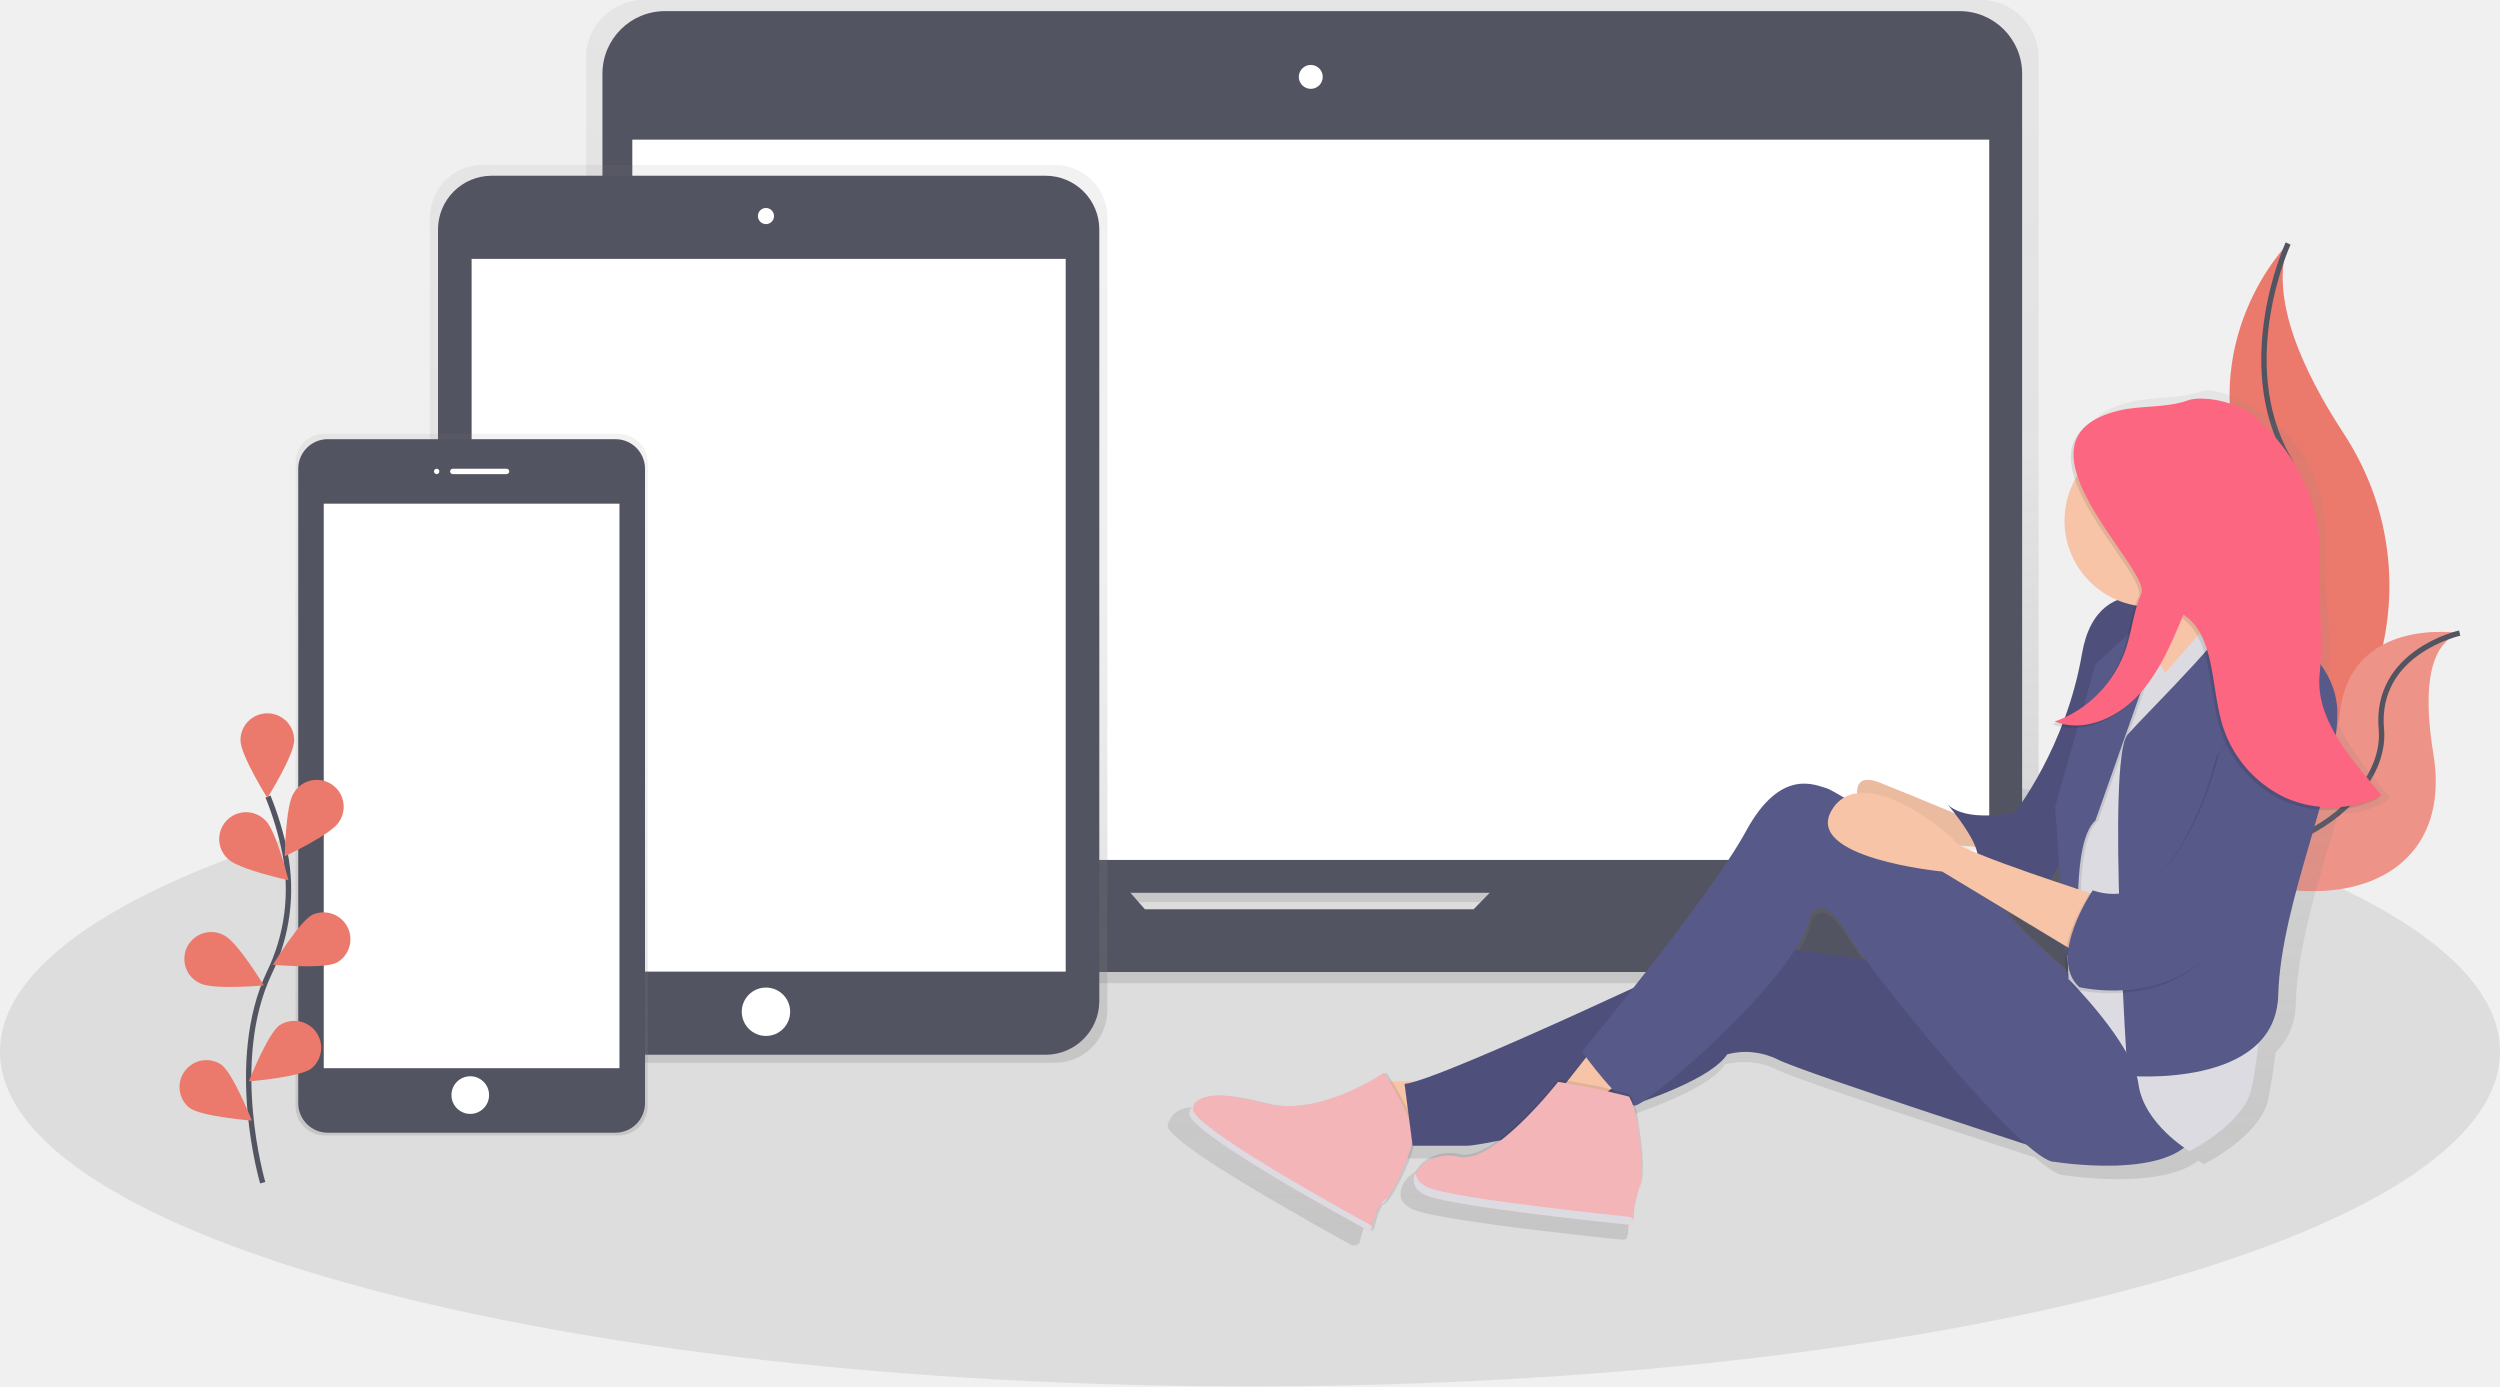
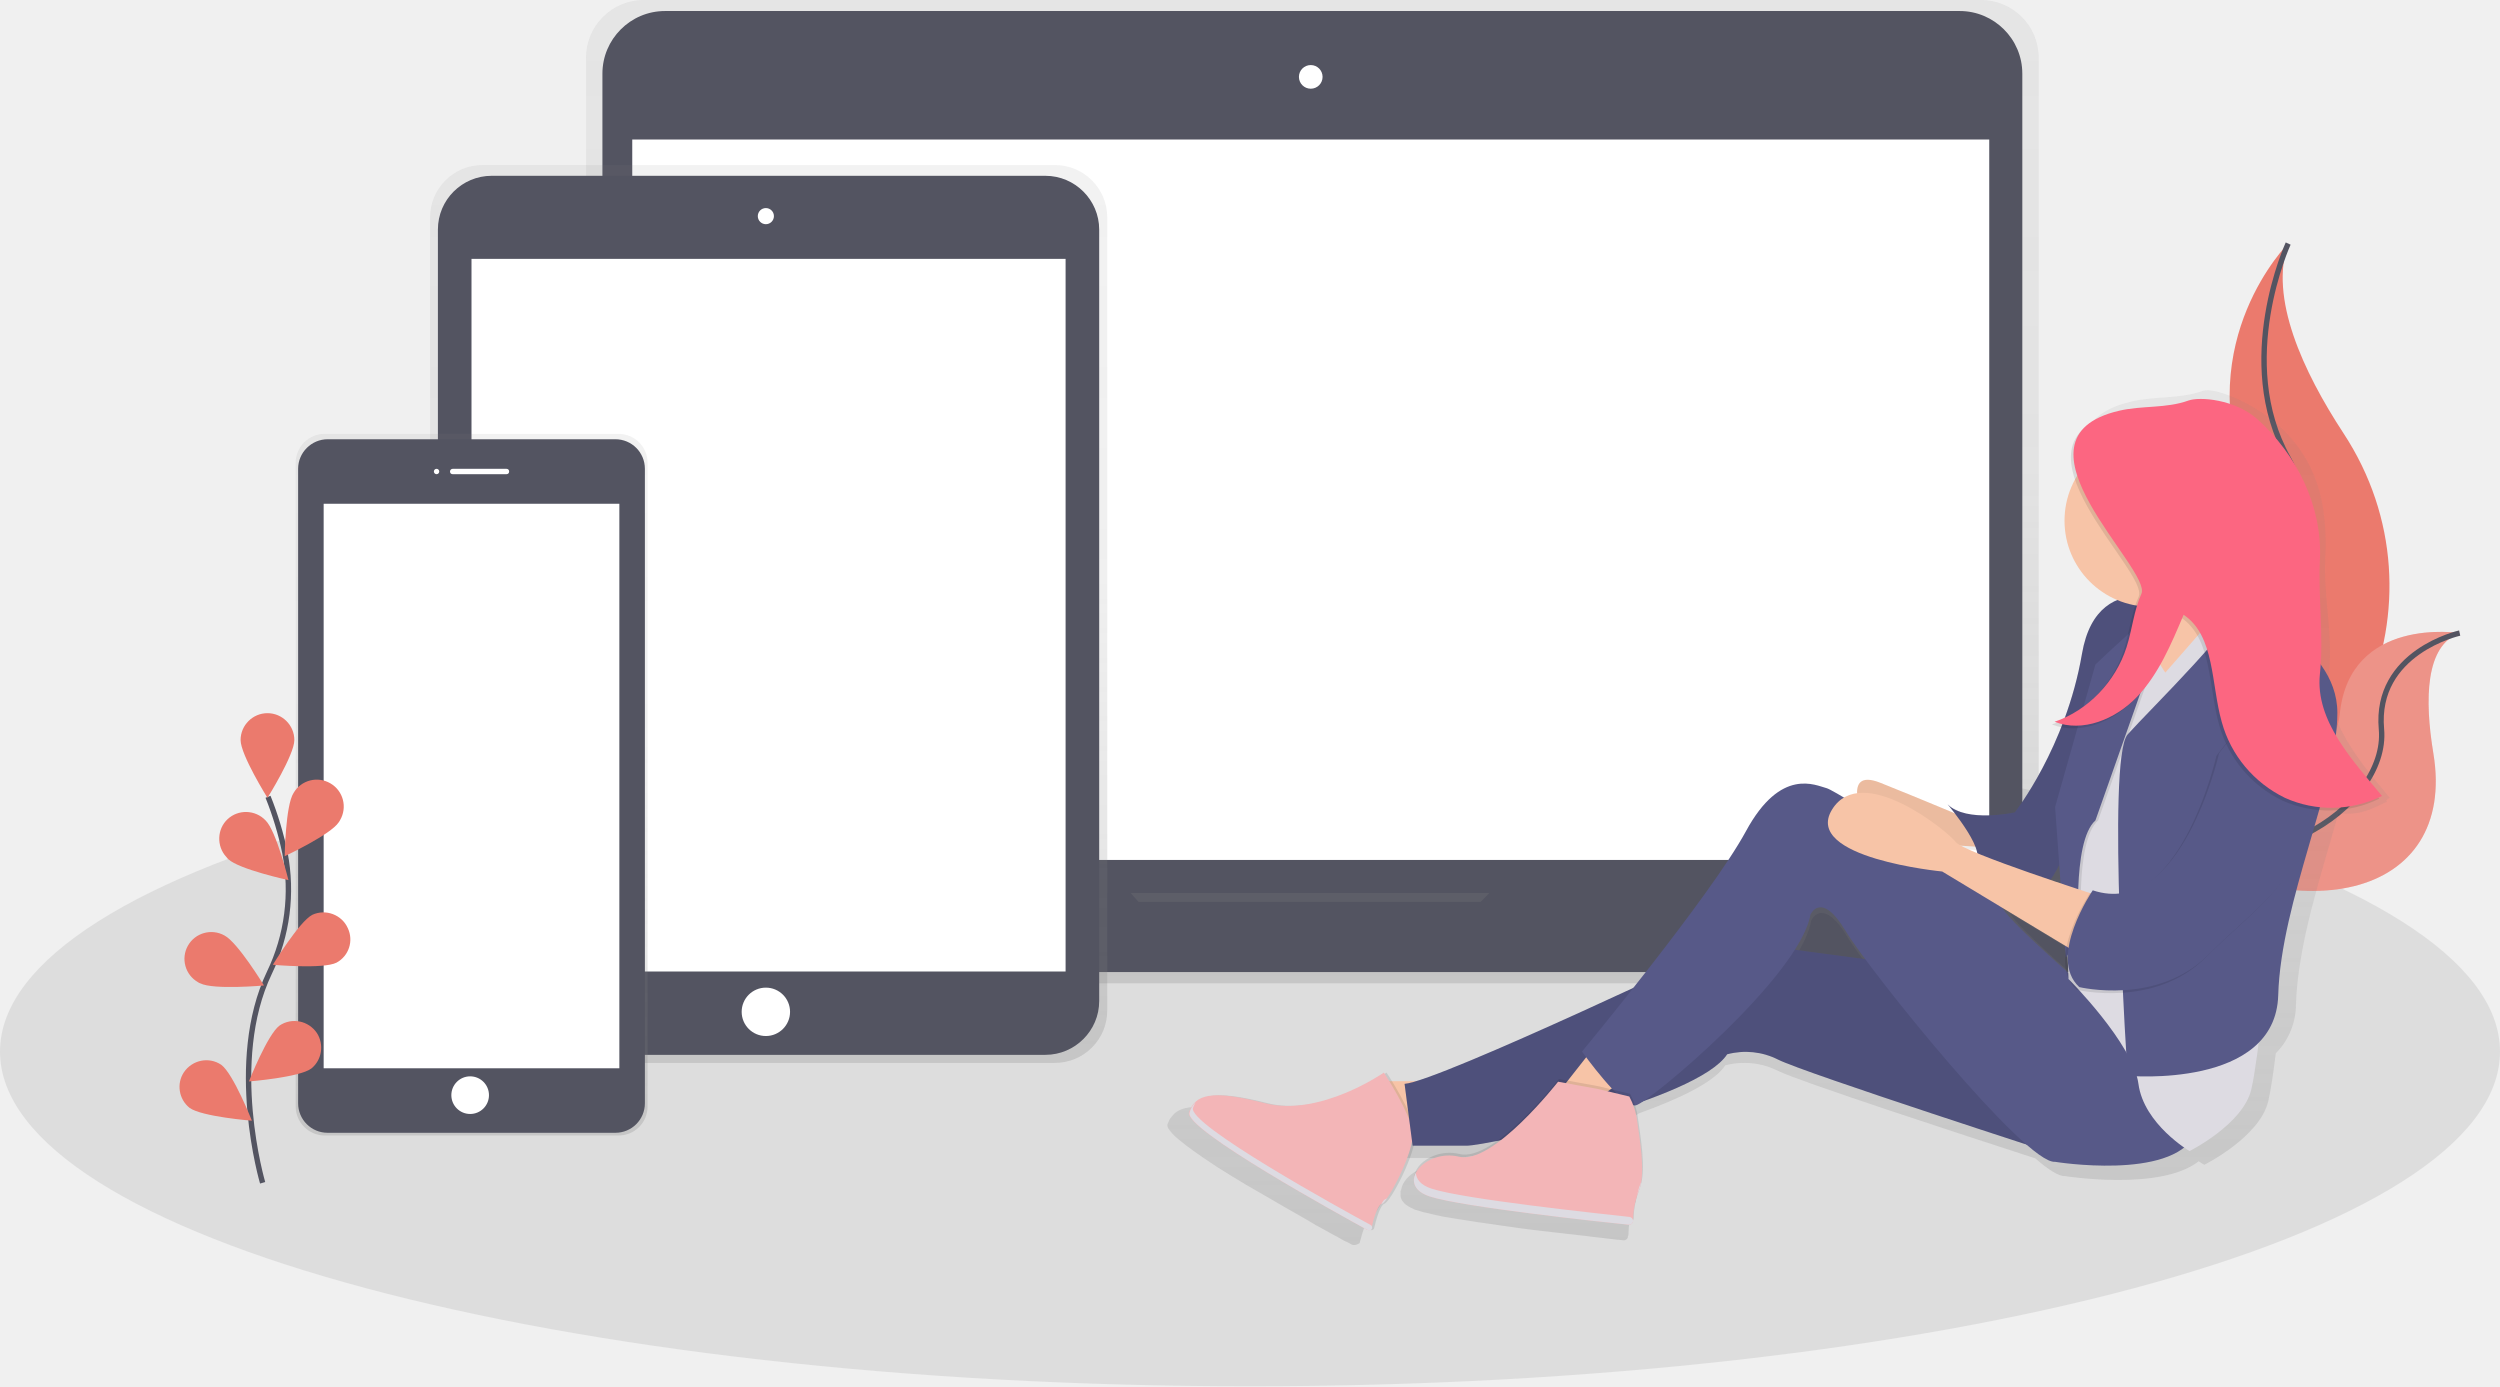
- <svg xmlns="http://www.w3.org/2000/svg" xmlns:xlink="http://www.w3.org/1999/xlink" width="930" height="515.72" viewBox="0 0 930 515.72">
-   <defs>
-     <linearGradient id="linear-gradient" x1="0.5" y1="1" x2="0.5" gradientUnits="objectBoundingBox">
-       <stop offset="0" stop-color="gray" stop-opacity="0.251" />
-       <stop offset="0.54" stop-color="gray" stop-opacity="0.122" />
-       <stop offset="1" stop-color="gray" stop-opacity="0.102" />
+ <svg xmlns="http://www.w3.org/2000/svg" version="1.1" id="svg--internet" x="0px" y="0px" viewBox="0 0 930 515.7" style="enable-background:new 0 0 930 515.7;" xml:space="preserve">
+   <style type="text/css">
+ 	.st0{opacity:8.800000e-02;fill:#191919;enable-background:new    ;}
+ 	.st1{fill:#EB7A6D;}
+ 	.st2{fill:none;stroke:#535461;stroke-width:2;stroke-miterlimit:10;}
+ 	.st3{opacity:0.2;fill:#F5F5F5;enable-background:new    ;}
+ 	.st4{fill:#535461;}
+ 	.st5{fill:url(#Path_510_1_);}
+ 	.st6{fill:#FFFFFF;}
+ 	.st7{fill:url(#Path_512_1_);}
+ 	.st8{fill:url(#Path_513_1_);}
+ 	.st9{fill:url(#Path_522_1_);}
+ 	.st10{fill:#F7C4A7;}
+ 	.st11{opacity:5.000000e-02;enable-background:new    ;}
+ 	.st12{fill:#575988;}
+ 	.st13{opacity:0.1;enable-background:new    ;}
+ 	.st14{fill:#F3B5B7;}
+ 	.st15{fill:#DDDBE2;}
+ 	.st16{fill:#FC6681;}
+ </style>
+   <ellipse id="svg--internet_x5F__x5F_floor" class="st0" cx="465" cy="391.2" rx="465" ry="124.5" />
+   <g id="svg--internet_x5F__x5F_leafs">
+     <g id="svg--internet_x5F__x5F_leafs-one">
+       <path id="Path_505" class="st1" d="M851.2,90.6c0,0-35.8,35.8-15.6,89c20.2,53.2-34.7,141.6-34.7,141.6s0.6-0.1,1.7-0.3    c73.6-13,110.2-97.2,69.2-159.7C856.6,138,844.1,110.7,851.2,90.6z" />
+       <path id="Path_506" class="st2" d="M851.2,90.6c0,0-20.2,43.9,0,79.8s3.5,136.4-50.3,150.8" />
+     </g>
+     <g id="svg--internet_x5F__x5F_leafs--two">
+       <path id="Path_507" class="st1" d="M915,235.5c0,0-40.9-6.5-44.6,30.1s-78.6,41.7-78.6,41.7l1.4,0.9c61.8,40.6,121,25.9,112-28    C901.9,260.2,902.2,240.1,915,235.5z" />
+       <path id="Path_508" class="st3" d="M915,235.5c0,0-40.9-6.5-44.6,30.1s-78.6,41.7-78.6,41.7l1.4,0.9c61.8,40.6,121,25.9,112-28    C901.9,260.2,902.2,240.1,915,235.5z" />
+       <path id="Path_509" class="st2" d="M915,235.5c0,0-31.7,7-29.1,35.8s-47.1,63.4-94.1,36" />
+     </g>
+   </g>
+   <g id="svg--internet_x5F__x5F_device--one">
+     <rect id="zaslepka" x="419" y="327.2" class="st4" width="139.9" height="14.6" />
+     <linearGradient id="Path_510_1_" gradientUnits="userSpaceOnUse" x1="-950.096" y1="3085.248" x2="-950.096" y2="3086.248" gradientTransform="matrix(678.02 0 0 -365.72 644671.125 1128702.5)">
+       <stop offset="0" style="stop-color:#808080;stop-opacity:0.251" />
+       <stop offset="0.54" style="stop-color:#808080;stop-opacity:0.122" />
+       <stop offset="1" style="stop-color:#808080;stop-opacity:0.102" />
    </linearGradient>
-     <linearGradient id="linear-gradient-3" x1="0.5" y1="1" x2="0.5" y2="0" xlink:href="#linear-gradient" />
-     <linearGradient id="linear-gradient-4" x1="0.5" y1="1" x2="0.5" y2="0" xlink:href="#linear-gradient" />
-   </defs>
-   <g id="Group_31" data-name="Group 31" transform="translate(-106 -96.28)">
-     <ellipse id="Ellipse_138" data-name="Ellipse 138" cx="465" cy="124.52" rx="465" ry="124.52" transform="translate(106 362.96)" fill="#191919" opacity="0.088" />
-     <path id="Path_505" data-name="Path 505" d="M1039.18,330.86s-35.83,35.83-15.6,89S988.9,561.45,988.9,561.45s.59-.09,1.68-.28c73.59-13,110.16-97.16,69.24-159.69C1044.61,378.24,1032.12,351,1039.18,330.86Z" transform="translate(-82 -144)" fill="#eb7a6d" />
-     <path id="Path_506" data-name="Path 506" d="M1039.18,330.86s-20.23,43.92,0,79.75S1042.65,547,988.9,561.45" transform="translate(-82 -144)" fill="none" stroke="#535461" stroke-miterlimit="10" stroke-width="2" />
-     <path id="Path_507" data-name="Path 507" d="M1103,475.79s-40.89-6.51-44.61,30.13-78.62,41.72-78.62,41.72l1.4.93c61.84,40.59,121,25.86,112-28C1089.9,500.49,1090.17,480.36,1103,475.79Z" transform="translate(-82 -144)" fill="#eb7a6d" />
-     <path id="Path_508" data-name="Path 508" d="M1103,475.79s-40.89-6.51-44.61,30.13-78.62,41.72-78.62,41.72l1.4.93c61.84,40.59,121,25.86,112-28C1089.9,500.49,1090.17,480.36,1103,475.79Z" transform="translate(-82 -144)" fill="#f5f5f5" opacity="0.2" />
-     <path id="Path_509" data-name="Path 509" d="M1103,475.79s-31.74,7-29.13,35.82-47.13,63.45-94.1,36" transform="translate(-82 -144)" fill="none" stroke="#535461" stroke-miterlimit="10" stroke-width="2" />
-     <path id="Path_510" data-name="Path 510" d="M1008.37,563.92H944.13a21.42,21.42,0,0,0,2.24-9.57V261.79a21.51,21.51,0,0,0-21.51-21.51H427.52A21.51,21.51,0,0,0,406,261.79V554.36a21.42,21.42,0,0,0,2.24,9.57H341.73a5.69,5.69,0,0,0-5.69,5.69v4.59A31.82,31.82,0,0,0,367.86,606H982.24a31.82,31.82,0,0,0,31.82-31.82v-4.59a5.69,5.69,0,0,0-5.69-5.67Zm-395.89,18.2L607,575.87H743.72l-6.1,6.26Z" transform="translate(-82 -144)" fill="url(#linear-gradient)" />
-     <rect id="Rectangle_465" data-name="Rectangle 465" width="528.12" height="327.99" rx="23.26" transform="translate(330.11 100.42)" fill="#535461" />
-     <rect id="Rectangle_466" data-name="Rectangle 466" width="504.77" height="267.95" transform="translate(341.22 148.23)" fill="#fff" />
-     <circle id="Ellipse_139" data-name="Ellipse 139" cx="4.45" cy="4.45" r="4.45" transform="translate(589.16 120.43)" fill="#fff" />
-     <path id="Path_511" data-name="Path 511" d="M753.55,560.73,736.2,578.52H613.9l-15.67-17.79H349.29a5.56,5.56,0,0,0-5.56,5.56v4.48a31.1,31.1,0,0,0,31.1,31.1H975.28a31.1,31.1,0,0,0,31.1-31.1v-4.48a5.56,5.56,0,0,0-5.56-5.56Z" transform="translate(-82 -144)" fill="#535461" />
-     <path id="Path_512" data-name="Path 512" d="M580.41,301.65H367.48a19.51,19.51,0,0,0-19.53,19.48v295a19.51,19.51,0,0,0,19.53,19.48H580.41a19.51,19.51,0,0,0,19.53-19.48v-295a19.51,19.51,0,0,0-19.53-19.48Z" transform="translate(-82 -144)" fill="url(#linear-gradient)" />
-     <rect id="Rectangle_467" data-name="Rectangle 467" width="246" height="327" rx="20" transform="translate(268.94 161.65)" fill="#535461" />
-     <rect id="Rectangle_468" data-name="Rectangle 468" width="221" height="265.14" transform="translate(281.44 192.58)" fill="#fff" />
-     <circle id="Ellipse_140" data-name="Ellipse 140" cx="3" cy="3" r="3" transform="translate(387.94 173.65)" fill="#fff" />
-     <circle id="Ellipse_141" data-name="Ellipse 141" cx="9" cy="9" r="9" transform="translate(381.94 463.65)" fill="#fff" />
-     <path id="Path_513" data-name="Path 513" d="M418.11,401.65H308.78a10.81,10.81,0,0,0-10.83,10.79V651.86a10.81,10.81,0,0,0,10.83,10.79H418.11a10.81,10.81,0,0,0,10.83-10.79V412.44a10.81,10.81,0,0,0-10.83-10.79Z" transform="translate(-82 -144)" fill="url(#linear-gradient-3)" />
-     <rect id="Rectangle_469" data-name="Rectangle 469" width="129" height="258" rx="11" transform="translate(216.94 259.65)" fill="#535461" />
-     <rect id="Rectangle_470" data-name="Rectangle 470" width="110" height="210" transform="translate(226.44 283.65)" fill="#fff" />
-     <circle id="Ellipse_142" data-name="Ellipse 142" cx="1" cy="1" r="1" transform="translate(267.44 270.65)" fill="#fff" />
-     <rect id="Rectangle_471" data-name="Rectangle 471" width="22" height="2" rx="1" transform="translate(273.44 270.65)" fill="#fff" />
-     <circle id="Ellipse_143" data-name="Ellipse 143" cx="7" cy="7" r="7" transform="translate(273.94 496.65)" fill="#fff" />
-     <path id="Path_514" data-name="Path 514" d="M285.73,680.25s-13.26-45,2.49-78.14A71.09,71.09,0,0,0,294,557.5a119.571,119.571,0,0,0-6.31-20.93" transform="translate(-82 -144)" fill="none" stroke="#535461" stroke-miterlimit="10" stroke-width="2" />
-     <path id="Path_515" data-name="Path 515" d="M297.45,515.63c0,5.52-10,21.51-10,21.51s-10-16-10-21.51a10,10,0,0,1,20,0Z" transform="translate(-82 -144)" fill="#eb7a6d" />
-     <path id="Path_516" data-name="Path 516" d="M314,546.19c-3,4.63-20.08,12.63-20.08,12.63s.31-18.86,3.31-23.49A10,10,0,1,1,314,546.19Z" transform="translate(-82 -144)" fill="#eb7a6d" />
-     <path id="Path_517" data-name="Path 517" d="M313.24,598.4c-4.93,2.48-23.71.77-23.71.77s9.79-16.12,14.71-18.6a10,10,0,0,1,9,17.84Z" transform="translate(-82 -144)" fill="#eb7a6d" />
-     <path id="Path_518" data-name="Path 518" d="M303.8,637.79c-4.44,3.28-23.24,4.76-23.24,4.76s6.92-17.54,11.36-20.82a10,10,0,0,1,11.88,16.06Z" transform="translate(-82 -144)" fill="#eb7a6d" />
-     <path id="Path_519" data-name="Path 519" d="M272.91,559.89c4,3.84,22.39,7.83,22.39,7.83s-4.51-18.31-8.47-22.15a10,10,0,1,0-13.92,14.33Z" transform="translate(-82 -144)" fill="#eb7a6d" />
-     <path id="Path_520" data-name="Path 520" d="M262.45,606.09c4.93,2.48,23.71.77,23.71.77s-9.79-16.12-14.71-18.6a10,10,0,1,0-9,17.84Z" transform="translate(-82 -144)" fill="#eb7a6d" />
-     <path id="Path_521" data-name="Path 521" d="M258.45,652.39c4.44,3.28,23.24,4.76,23.24,4.76s-6.92-17.54-11.36-20.82a10,10,0,0,0-11.88,16.06Z" transform="translate(-82 -144)" fill="#eb7a6d" />
-     <path id="Path_522" data-name="Path 522" d="M1077,537.1c-11.07-13.43-24.48-28.86-22.6-46.73,1.52-14.47-2.12-27.85-1.4-42.37,1-20.63-3.14-36.78-18-50-8.68-7.73-23.19-13.8-27.51-12.25-8.56,3.06-17.9,1.89-26.71,4-6.69,1.56-11.14,4-13.9,7-5.55,5-5.64,12-3.11,19.45A32.85,32.85,0,0,0,980,462.28c-6.17,2.58-11.5,8.52-13.58,20.58a140.693,140.693,0,0,1-6.53,24.31,39.51,39.51,0,0,1-4,1.61c.3.12.61.2.91.31-.65.25-1.29.5-2,.72a21.209,21.209,0,0,0,3.65,1.06c-8,20.21-18,32.73-18,32.73s-18.65,4.12-25.9-3.09c0,0,1.18,1.38,2.78,3.45-7.09-2.94-18.73-7.74-28.68-11.69-7.22-2.87-9.07,0-9,4a13.32,13.32,0,0,0-5,1.68,48.671,48.671,0,0,0-6.69-3.6c-4.14-1-17.61-8.24-31.08,16.47-7.84,14.37-27.94,40.6-43.39,60-30.05,13.82-69.17,31.32-83.71,35.72h-9.32c-1.22-2-2.07-3.26-2.07-3.26l-.72.48-.31-.48s-18.3,12.67-36.88,12.77a35,35,0,0,1-7.84-1c-8.54-2.15-14.56-3.11-18.86-3-5.09-.09-8,1.12-9.76,3.4h0a8.926,8.926,0,0,0-.65.94h0a11.056,11.056,0,0,0-.54,1h0c-.16.36-.32.74-.46,1.13a2.32,2.32,0,0,0,.58,1.95,10.413,10.413,0,0,0,.81,1l.52.56c2.34,2.42,6.6,5.63,11.9,9.21,1.53,1,3.15,2.1,4.84,3.19l3.21,2,2.87,1.79,1.15.71,1.28.78,2.29,1.39,1.36.82,2.57,1.53,2.08,1.23c5.44,3.21,10.86,6.32,15.75,9.08L677,695.8l.33.18,2.2,1.23,3.8,2.11,2.61,1.44,1.22.67,1.31.72.26.14,2.28,1.24a3.3,3.3,0,0,0,2.66-.72c.66-2.8,2.27-8.8,4-9.26S706.89,680,709,671.24h20.22a89.113,89.113,0,0,0,11.84-1.82c-5.22,3.72-10.39,6.06-14.41,5.06-8.5-2.11-16.55,3.07-17.36,8.18a1.315,1.315,0,0,1-.1.32c-.03.11-.05.21-.07.31s-.06.25-.08.38a1.705,1.705,0,0,0,0,.32v1.38a2.012,2.012,0,0,0,.1.41c.04.14,0,.18.07.26a5.007,5.007,0,0,0,.22.53l.05.13a5.376,5.376,0,0,0,.38.63l.16.21a4.218,4.218,0,0,0,.33.41l.23.23c.12.12.25.24.38.36l.28.23.45.33.33.22.54.32.36.19.68.32.34.15c.36.15.74.29,1.15.42.65.21,1.42.43,2.29.65l.87.21,1.27.29.67.15q1.3.28,2.76.56l1.35.25,1.1.2,2.53.44c1.58.27,3.23.54,5,.8l4.36.66,5.68.81,1.26.17,2,.28,2.93.39,2,.26h0l5.19.66,1.62.2,3.27.4c4.3.52,8.46,1,12.29,1.43l4.43.5,2.24.25,1,.1,2.68.29,1.49.16,1.84.19,2.59.27h.28l1.66.17h0a1.51,1.51,0,0,0,1.67-1.47h0v-.17a1.46,1.46,0,0,0,.24-.78,34,34,0,0,1,.93-7.32c.11-.41.24-.83.38-1.25l.16-.48c.18-.51.36-1,.57-1.55a11.121,11.121,0,0,0,.39-1.14,1.4,1.4,0,0,1,.11-.37c.04-.13.1-.41.14-.62,2.08-7.11-.43-20.37-1.15-25.58a27.772,27.772,0,0,0-1.14-4.9,2,2,0,0,0,.39,0,11.791,11.791,0,0,0,3-1.63c15.28-5.45,28.16-11.68,32.23-17.92a27.909,27.909,0,0,1,19.68,2.06c7.91,3.93,67.75,23.46,95.61,32.48,5,4.31,8.92,6.83,11.09,6.64,0,0,35.47,5.74,49.73-5.46,1.27.88,2.07,1.35,2.07,1.35s20.72-10.29,23.83-23.68c1-4.34,1.91-10.74,2.84-17.82a25.91,25.91,0,0,0,7.52-18.21c.65-22.48,9.36-48.16,15.82-71,7.84.62,10.87-.86,18.06-4.41l-.32-.41C1076.1,537.52,1076.55,537.32,1077,537.1ZM958.21,570.77l-4-1.33a32.994,32.994,0,0,0,3.45-5.74Zm-22.29,9.46,24,14.4.21,2.93a21,21,0,0,0,.2,6.7c-10.58-9.4-22.96-20.81-24.42-24.04Zm-9.8-21c-2.62-1.08-4.79-2.06-6.28-2.87,2,.14,3.9.26,5.56.35a12.439,12.439,0,0,1,.72,2.52ZM861.84,582.7s4.14-9.26,13.47,6.18c1.45,2.4,4.12,6.22,7.65,10.95L855.8,596.2c3.2-4.96,5.35-9.57,6.04-13.49Z" transform="translate(-82 -144)" fill="url(#linear-gradient-4)" />
-     <path id="Path_523" data-name="Path 523" d="M921.5,545.5s-19-8-34-14-6,14-6,14,25,7,25,8,21,2,21,2Z" transform="translate(-82 -144)" fill="#f7c4a7" />
-     <path id="Path_524" data-name="Path 524" d="M921.5,545.5s-19-8-34-14-6,14-6,14,25,7,25,8,21,2,21,2Z" transform="translate(-82 -144)" opacity="0.05" />
-     <path id="Path_525" data-name="Path 525" d="M1002.5,466.5s-34-18-40,17-25,59-25,59-18,4-25-3c0,0,17,20,9,22,0,0,18,13,26,9s14-31,17-38S978.5,464.5,1002.5,466.5Z" transform="translate(-82 -144)" fill="#575988" />
-     <path id="Path_526" data-name="Path 526" d="M1002.5,466.5s-34-18-40,17-25,59-25,59-18,4-25-3c0,0,17,20,9,22,0,0,18,13,26,9s14-31,17-38S978.5,464.5,1002.5,466.5Z" transform="translate(-82 -144)" opacity="0.1" />
-     <path id="Path_527" data-name="Path 527" d="M983.5,454.5s21,24,22,44,24-21,26-22-20-35-22-46S983.5,454.5,983.5,454.5Z" transform="translate(-82 -144)" fill="#f7c4a7" />
-     <path id="Path_528" data-name="Path 528" d="M916,320.75l-13.25,12L909,358l17-16-2-16Z" fill="#f7c4a7" />
-     <path id="Path_529" data-name="Path 529" d="M639.5,498.5h-23l9,22,22-6Z" fill="#f7c4a7" />
-     <path id="Path_530" data-name="Path 530" d="M703.82,639.33S680,655.92,659.65,650.76s-25.88-3.23-28.25,3.43c-2.19,6.13,56.84,38.55,66.25,43.67a1.08,1.08,0,0,0,1.57-.7c.64-2.72,2.19-8.55,3.85-9,2.16-.58,12-19,11.46-26.24S703.82,639.33,703.82,639.33Z" transform="translate(-82 -144)" opacity="0.1" />
-     <path id="Path_531" data-name="Path 531" d="M702.82,639.33S679,655.92,658.65,650.76s-25.88-3.23-28.25,3.43c-2.19,6.13,56.84,38.55,66.25,43.67a1.08,1.08,0,0,0,1.57-.7c.64-2.72,2.19-8.55,3.85-9,2.16-.58,12-19,11.46-26.24S702.82,639.33,702.82,639.33Z" transform="translate(-82 -144)" fill="#f3b5b7" />
-     <path id="Path_532" data-name="Path 532" d="M899.5,599.5l-67-9s-109,52-122,53l3,23h20c8,0,86-17,97-34a26.78,26.78,0,0,1,19,2c10,5,106,36,106,36Z" transform="translate(-82 -144)" fill="#575988" />
-     <path id="Path_533" data-name="Path 533" d="M899.5,599.5l-67-9s-109,52-122,53l3,23h20c8,0,86-17,97-34a26.78,26.78,0,0,1,19,2c10,5,106,36,106,36Z" transform="translate(-82 -144)" opacity="0.1" />
-     <path id="Path_534" data-name="Path 534" d="M698.5,486.5l-11,14,11,6,16-12Z" fill="#f7c4a7" />
-     <path id="Path_535" data-name="Path 535" d="M971.5,614.5s-36-30.82-38.49-36.41S871.5,534.5,867.5,533.5s-17-8-30,16-61,82-61,82,15,21,20,20,61-48,65-71c0,0,4-9,13,6s67,87,78,86c0,0,43,7,52-10S971.5,614.5,971.5,614.5Z" transform="translate(-82 -144)" fill="#575988" />
-     <path id="Path_536" data-name="Path 536" d="M992,468s-12.5,5.5-13.5,28.5-23,62-23,62l2,46s24,24,26,39,19,25,19,25,20-10,23-23,5-45,10-57,2-87,2-87l-15-26-8-9-21,24S982,475,992,468Z" transform="translate(-82 -144)" fill="#dddbe2" />
-     <path id="Path_537" data-name="Path 537" d="M962.5,589.5s-3-36,6-44l18-51S993,470,992,468s-23.5,19.5-23.5,19.5l-15,53,4,56Z" transform="translate(-82 -144)" opacity="0.1" />
-     <path id="Path_538" data-name="Path 538" d="M961.5,589.5s-3-36,6-44l18-51s7-25,6-27-24,20-24,20l-15,53,4,56Z" transform="translate(-82 -144)" fill="#575988" />
-     <path id="Path_539" data-name="Path 539" d="M968.5,573.5s-50-16-53-20-35-30-46-12,41,23,41,23l53,32Z" transform="translate(-82 -144)" fill="#f7c4a7" />
-     <path id="Path_540" data-name="Path 540" d="M782.67,644.41l-14.8-2.66S743.63,672.8,731,669.65s-24.25,10.44-10.91,14.8c12.05,3.94,64.09,9.45,74,10.47a1.46,1.46,0,0,0,1.61-1.42,31.842,31.842,0,0,1,2.3-11.27c2.67-6.55,0-20.62-.74-26a25.83,25.83,0,0,0-2.91-9Z" transform="translate(-82 -144)" opacity="0.1" />
-     <path id="Path_541" data-name="Path 541" d="M782.42,645.38l-14.8-2.66s-24.24,31.05-36.85,27.91-24.25,10.44-10.91,14.8c12.05,3.94,64.09,9.45,74,10.47a1.46,1.46,0,0,0,1.61-1.42,31.841,31.841,0,0,1,2.21-11.26c2.67-6.55,0-20.62-.74-26a25.832,25.832,0,0,0-2.91-9Z" transform="translate(-82 -144)" fill="#f3b5b7" />
-     <circle id="Ellipse_144" data-name="Ellipse 144" cx="32" cy="32" r="32" transform="translate(877 258)" opacity="0.1" />
-     <circle id="Ellipse_145" data-name="Ellipse 145" cx="32" cy="32" r="32" transform="translate(874 258)" fill="#f7c4a7" />
-     <path id="Path_542" data-name="Path 542" d="M1019.5,465.5s38,13,38,40-21,70-22,105-56,30-56,30-8-118,0-127S1023.5,469.5,1019.5,465.5Z" transform="translate(-82 -144)" fill="#575988" />
-     <path id="Path_543" data-name="Path 543" d="M1012.5,521.5s-14,62-47,51c0,0-17,25-5,36,0,0,29,7,48-12s33-26,36-49,5-55-5-52S1012.5,521.5,1012.5,521.5Z" transform="translate(-82 -144)" opacity="0.1" />
-     <path id="Path_544" data-name="Path 544" d="M1013.5,520.5s-14,62-47,51c0,0-17,25-5,36,0,0,29,7,48-12s33-26,36-49,5-55-5-52S1013.5,520.5,1013.5,520.5Z" transform="translate(-82 -144)" fill="#575988" />
-     <path id="Path_545" data-name="Path 545" d="M798.54,680a.917.917,0,0,1-.09.28,29.278,29.278,0,0,0-1.57,5.29c.24-.78.52-1.58.84-2.38A14.516,14.516,0,0,0,798.54,680Z" transform="translate(-82 -144)" fill="#dddbe2" />
-     <path id="Path_546" data-name="Path 546" d="M720.59,682.51c-4.12-1.35-5.85-3.57-5.92-5.91-1.7,3.26-.63,6.92,5.19,8.82,12.05,3.94,64.1,9.45,74,10.47a1.46,1.46,0,0,0,1.61-1.43h0a1.47,1.47,0,0,0-1.31-1.49C783.3,691.81,732.48,686.39,720.59,682.51Z" transform="translate(-82 -144)" fill="#dddbe2" />
-     <path id="Path_547" data-name="Path 547" d="M631.78,652.43a12.319,12.319,0,0,1,1-2.12,9.75,9.75,0,0,0-2.35,3.88c-2.19,6.13,56.84,38.55,66.25,43.67a1.08,1.08,0,0,0,1.57-.71h0a1.08,1.08,0,0,0-.53-1.2C687.32,690.26,629.62,658.49,631.78,652.43Z" transform="translate(-82 -144)" fill="#dddbe2" />
-     <path id="Path_548" data-name="Path 548" d="M703.44,686.41c-.53.14-1.05.85-1.54,1.82l.16-.06c.44-.12,1.19-1,2.1-2.3a1.942,1.942,0,0,1-.72.54Z" transform="translate(-82 -144)" fill="#dddbe2" />
-     <path id="Path_549" data-name="Path 549" d="M983.56,462.17c-2.82,6.22-3.41,13.23-5.48,19.75-4.11,12.93-14.42,23.63-26.77,27.76,10.39,4.14,22.65-.92,30.68-9.32s12.74-19.58,17.25-30.46c11.66,7.84,10.24,25.86,14.16,39.89a44.24,44.24,0,0,0,23.55,28.15,42.17,42.17,0,0,0,36.07-.73c-10.69-13-25.91-30.93-24.1-48.29,1.47-14.06-8.62-24.8-7.93-38.91,1-20-6.66-30.16-21-43-8.38-7.51,4.81-18.1-6-15-4.25,1.22-8.73-3.33-12.9-1.83-8.26,3-17.28,1.84-25.78,3.84C931.13,404.4,987.68,453.09,983.56,462.17Z" transform="translate(-82 -144)" opacity="0.1" />
-     <path id="Path_550" data-name="Path 550" d="M984.56,461.17c-2.82,6.22-3.41,13.23-5.48,19.75-4.11,12.93-14.42,23.63-26.77,27.76,10.39,4.14,22.65-.92,30.68-9.32s12.74-19.58,17.25-30.46c11.66,7.84,10.24,25.86,14.16,39.89a44.24,44.24,0,0,0,23.55,28.15,42.17,42.17,0,0,0,36.07-.73c-10.69-13-24.91-27.93-23.1-45.29,1.47-14.06-.72-28.51,0-42.61,1-20-8.81-39.32-23.16-52.16-8.38-7.51-21.47-8.47-25.65-7-8.26,3-17.28,1.84-25.78,3.84C932.13,403.4,988.68,452.09,984.56,461.17Z" transform="translate(-82 -144)" fill="#fc6681" />
+     <path id="Path_510" class="st5" d="M820.4,323.6h-64.2c1.5-3,2.2-6.2,2.2-9.6V21.5c0-11.9-9.6-21.5-21.5-21.5l0,0H239.5   C227.6,0,218,9.6,218,21.5c0,0,0,0,0,0v292.6c0,3.3,0.8,6.6,2.2,9.6h-66.5c-3.1,0-5.7,2.5-5.7,5.7l0,0v4.6   c0,17.6,14.3,31.8,31.8,31.8h614.4c17.6,0,31.8-14.2,31.8-31.8l0,0v-4.6C826,326.2,823.5,323.6,820.4,323.6z M424.5,341.8l-5.5-6.3   h136.7l-6.1,6.3L424.5,341.8z" />
+     <path id="Rectangle_465" class="st4" d="M247.4,4.1H729c12.8,0,23.3,10.4,23.3,23.3v281.5c0,12.8-10.4,23.3-23.3,23.3H247.4   c-12.8,0-23.3-10.4-23.3-23.3V27.4C224.1,14.6,234.5,4.1,247.4,4.1z" />
+     <rect id="Rectangle_466" x="235.2" y="51.9" class="st6" width="504.8" height="268" />
+     <circle id="Ellipse_139" class="st6" cx="487.6" cy="28.6" r="4.4" />
+     <path id="Path_511" class="st4" d="M565.5,320.4l-17.3,17.8H425.9l-15.7-17.8H161.3c-3.1,0-5.6,2.5-5.6,5.6v4.5   c0,17.2,13.9,31.1,31.1,31.1h600.5c17.2,0,31.1-13.9,31.1-31.1V326c0-3.1-2.5-5.6-5.6-5.6L565.5,320.4z" />
+   </g>
+   <g id="svg--internet_x5F__x5F_device--two">
+     <linearGradient id="Path_512_1_" gradientUnits="userSpaceOnUse" x1="-947.722" y1="3084.578" x2="-947.722" y2="3085.578" gradientTransform="matrix(251.99 0 0 -333.96 239102.422 1030521)">
+       <stop offset="0" style="stop-color:#808080;stop-opacity:0.251" />
+       <stop offset="0.54" style="stop-color:#808080;stop-opacity:0.122" />
+       <stop offset="1" style="stop-color:#808080;stop-opacity:0.102" />
+     </linearGradient>
+     <path id="Path_512" class="st7" d="M392.4,61.4H179.5c-10.8,0-19.5,8.7-19.5,19.5v295c0,10.8,8.8,19.5,19.5,19.5h212.9   c10.8,0,19.5-8.7,19.5-19.5v-295C411.9,70.1,403.2,61.4,392.4,61.4z" />
+     <path id="Rectangle_467" class="st4" d="M182.9,65.4h206c11,0,20,9,20,20v287c0,11-9,20-20,20h-206c-11,0-20-9-20-20v-287   C162.9,74.3,171.9,65.4,182.9,65.4z" />
+     <rect id="Rectangle_468" x="175.4" y="96.3" class="st6" width="221" height="265.1" />
+     <circle id="Ellipse_140" class="st6" cx="284.9" cy="80.4" r="3" />
+     <circle id="Ellipse_141" class="st6" cx="284.9" cy="376.4" r="9" />
+   </g>
+   <g id="svg--internet_x5F__x5F_device--three">
+     <linearGradient id="Path_513_1_" gradientUnits="userSpaceOnUse" x1="-944.232" y1="3082.422" x2="-944.232" y2="3083.422" gradientTransform="matrix(130.99 0 0 -261 123860.391 804934.438)">
+       <stop offset="0" style="stop-color:#808080;stop-opacity:0.251" />
+       <stop offset="0.54" style="stop-color:#808080;stop-opacity:0.122" />
+       <stop offset="1" style="stop-color:#808080;stop-opacity:0.102" />
+     </linearGradient>
+     <path id="Path_513" class="st8" d="M230.1,161.4H120.8c-6,0-10.8,4.8-10.8,10.8v0v239.4c0,6,4.9,10.8,10.8,10.8l0,0h109.3   c6,0,10.8-4.8,10.8-10.8l0,0V172.2C240.9,166.2,236.1,161.4,230.1,161.4L230.1,161.4z" />
+     <path id="Rectangle_469" class="st4" d="M121.9,163.4h107c6.1,0,11,4.9,11,11v236c0,6.1-4.9,11-11,11h-107c-6.1,0-11-4.9-11-11   v-236C110.9,168.3,115.9,163.4,121.9,163.4z" />
+     <rect id="Rectangle_470" x="120.4" y="187.4" class="st6" width="110" height="210" />
+     <circle id="Ellipse_142" class="st6" cx="162.4" cy="175.4" r="1" />
+     <path id="Rectangle_471" class="st6" d="M168.4,174.4h20c0.6,0,1,0.4,1,1l0,0c0,0.6-0.4,1-1,1h-20c-0.6,0-1-0.4-1-1l0,0   C167.4,174.8,167.9,174.4,168.4,174.4z" />
+     <circle id="Ellipse_143" class="st6" cx="174.9" cy="407.4" r="7" />
+   </g>
+   <g id="svg--internet_x5F__x5F_plant">
+     <path id="Path_514" class="st2" d="M97.7,440c0,0-13.3-45,2.5-78.1c6.7-13.9,8.7-29.5,5.8-44.6c-1.5-7.2-3.6-14.2-6.3-20.9" />
+     <path id="Path_515" class="st1" d="M109.5,275.3c0,5.5-10,21.5-10,21.5s-10-16-10-21.5c0-5.5,4.5-10,10-10S109.5,269.8,109.5,275.3   z" />
+     <path id="Path_516" class="st1" d="M126,305.9c-3,4.6-20.1,12.6-20.1,12.6s0.3-18.9,3.3-23.5c2.8-4.8,8.9-6.4,13.7-3.6   s6.4,8.9,3.6,13.7C126.3,305.4,126.2,305.7,126,305.9z" />
+     <path id="Path_517" class="st1" d="M125.2,358.1c-4.9,2.5-23.7,0.8-23.7,0.8s9.8-16.1,14.7-18.6c5-2.3,11,0,13.2,5   C131.6,350,129.8,355.6,125.2,358.1L125.2,358.1z" />
+     <path id="Path_518" class="st1" d="M115.8,397.5c-4.4,3.3-23.2,4.8-23.2,4.8s6.9-17.5,11.4-20.8c4.6-3.1,10.8-1.8,13.9,2.8   C120.6,388.5,119.8,394.3,115.8,397.5z" />
+     <path id="Path_519" class="st1" d="M84.9,319.6c4,3.8,22.4,7.8,22.4,7.8s-4.5-18.3-8.5-22.2c-3.8-4-10.1-4.2-14.1-0.5   s-4.2,10.1-0.5,14.1C84.5,319.2,84.7,319.4,84.9,319.6L84.9,319.6z" />
+     <path id="Path_520" class="st1" d="M74.5,365.8c4.9,2.5,23.7,0.8,23.7,0.8s-9.8-16.1-14.7-18.6c-4.8-2.7-10.9-1-13.6,3.8   c-2.7,4.8-1,10.9,3.8,13.6C73.9,365.6,74.2,365.7,74.5,365.8L74.5,365.8z" />
+     <path id="Path_521" class="st1" d="M70.5,412.1c4.4,3.3,23.2,4.8,23.2,4.8s-6.9-17.5-11.4-20.8c-4.6-3.1-10.8-1.8-13.9,2.8   C65.6,403.1,66.5,408.9,70.5,412.1z" />
+   </g>
+   <g id="svg--internet_x5F__x5F_woman">
+     <linearGradient id="Path_522_1_" gradientUnits="userSpaceOnUse" x1="-949.406" y1="3084.192" x2="-949.406" y2="3085.192" gradientTransform="matrix(454.6616 0 0 -318.0687 432320.188 981448.375)">
+       <stop offset="0" style="stop-color:#808080;stop-opacity:0.251" />
+       <stop offset="0.54" style="stop-color:#808080;stop-opacity:0.122" />
+       <stop offset="1" style="stop-color:#808080;stop-opacity:0.102" />
+     </linearGradient>
+     <path id="Path_522" class="st9" d="M889,296.8c-11.1-13.4-24.5-28.9-22.6-46.7c1.5-14.5-2.1-27.9-1.4-42.4c1-20.6-3.1-36.8-18-50   c-8.7-7.7-23.2-13.8-27.5-12.3c-8.6,3.1-17.9,1.9-26.7,4c-6.7,1.6-11.1,4-13.9,7c-5.5,5-5.6,12-3.1,19.5   c-8.7,15.9-2.8,35.9,13.1,44.6c1,0.6,2.1,1.1,3.1,1.5c-6.2,2.6-11.5,8.5-13.6,20.6c-1.4,8.3-3.6,16.4-6.5,24.3   c-1.3,0.6-2.6,1.1-4,1.6c0.3,0.1,0.6,0.2,0.9,0.3c-0.7,0.3-1.3,0.5-2,0.7c1.2,0.5,2.4,0.8,3.7,1.1c-8,20.2-18,32.7-18,32.7   s-18.7,4.1-25.9-3.1c0,0,1.2,1.4,2.8,3.5c-7.1-2.9-18.7-7.7-28.7-11.7c-7.2-2.9-9.1,0-9,4c-1.8,0.2-3.5,0.8-5,1.7   c-2.1-1.4-4.4-2.6-6.7-3.6c-4.1-1-17.6-8.2-31.1,16.5c-7.8,14.4-27.9,40.6-43.4,60c-30,13.8-69.2,31.3-83.7,35.7h-9.3   c-1.2-2-2.1-3.3-2.1-3.3l-0.7,0.5l-0.3-0.5c0,0-18.3,12.7-36.9,12.8c-2.6,0-5.3-0.4-7.8-1c-8.5-2.2-14.6-3.1-18.9-3   c-5.1-0.1-8,1.1-9.8,3.4l0,0c-0.2,0.3-0.5,0.6-0.7,0.9l0,0c-0.2,0.3-0.4,0.7-0.5,1l0,0c-0.2,0.4-0.3,0.7-0.5,1.1   c-0.1,0.7,0.1,1.4,0.6,2c0.2,0.3,0.5,0.7,0.8,1l0.5,0.6c2.3,2.4,6.6,5.6,11.9,9.2c1.5,1,3.2,2.1,4.8,3.2l3.2,2l2.9,1.8l1.2,0.7   l1.3,0.8l2.3,1.4l1.4,0.8l2.6,1.5l2.1,1.2c5.4,3.2,10.9,6.3,15.8,9.1l3.4,2l0.3,0.2l2.2,1.2l3.8,2.1l2.6,1.4l1.2,0.7l1.3,0.7   l0.3,0.1l2.3,1.2c0.9,0.2,1.9-0.1,2.7-0.7c0.7-2.8,2.3-8.8,4-9.3s9.2-13.5,11.3-22.3h20.2c4-0.3,7.9-0.9,11.8-1.8   c-5.2,3.7-10.4,6.1-14.4,5.1c-8.5-2.1-16.5,3.1-17.4,8.2c0,0.1-0.1,0.2-0.1,0.3c0,0.1,0,0.2-0.1,0.3s-0.1,0.3-0.1,0.4   c0,0.1,0,0.2,0,0.3v1.4c0,0.1,0.1,0.3,0.1,0.4c0,0.1,0,0.2,0.1,0.3c0.1,0.2,0.1,0.4,0.2,0.5l0,0.1c0.1,0.2,0.2,0.4,0.4,0.6l0.2,0.2   c0.1,0.1,0.2,0.3,0.3,0.4l0.2,0.2c0.1,0.1,0.3,0.2,0.4,0.4l0.3,0.2l0.5,0.3l0.3,0.2l0.5,0.3l0.4,0.2l0.7,0.3l0.3,0.2   c0.4,0.2,0.7,0.3,1.2,0.4c0.7,0.2,1.4,0.4,2.3,0.7l0.9,0.2l1.3,0.3l0.7,0.2c0.9,0.2,1.8,0.4,2.8,0.6l1.3,0.3l1.1,0.2l2.5,0.4   c1.6,0.3,3.2,0.5,5,0.8l4.4,0.7l5.7,0.8l1.3,0.2l2,0.3l2.9,0.4l2,0.3l0,0l5.2,0.7l1.6,0.2l3.3,0.4c4.3,0.5,8.5,1,12.3,1.4l4.4,0.5   l2.2,0.3l1,0.1l2.7,0.3l1.5,0.2l1.8,0.2l2.6,0.3h0.3l1.7,0.2l0,0c0.8,0.1,1.6-0.5,1.7-1.3c0,0,0-0.1,0-0.1l0,0v-0.2   c0.2-0.2,0.2-0.5,0.2-0.8c0-2.5,0.4-4.9,0.9-7.3c0.1-0.4,0.2-0.8,0.4-1.3l0.2-0.5c0.2-0.5,0.4-1,0.6-1.5c0.2-0.4,0.3-0.8,0.4-1.1   c0-0.1,0.1-0.3,0.1-0.4c0-0.1,0.1-0.4,0.1-0.6c2.1-7.1-0.4-20.4-1.2-25.6c-0.2-1.7-0.6-3.3-1.1-4.9c0.1,0,0.3,0,0.4,0   c1.1-0.4,2.1-0.9,3-1.6c15.3-5.5,28.2-11.7,32.2-17.9c6.6-1.7,13.6-1,19.7,2.1c7.9,3.9,67.8,23.5,95.6,32.5c5,4.3,8.9,6.8,11.1,6.6   c0,0,35.5,5.7,49.7-5.5c1.3,0.9,2.1,1.3,2.1,1.3s20.7-10.3,23.8-23.7c1-4.3,1.9-10.7,2.8-17.8c4.8-4.8,7.5-11.4,7.5-18.2   c0.7-22.5,9.4-48.2,15.8-71c7.8,0.6,10.9-0.9,18.1-4.4l-0.3-0.4C888.1,297.2,888.6,297,889,296.8z M770.2,330.5l-4-1.3   c1.3-1.8,2.5-3.7,3.5-5.7L770.2,330.5z M747.9,339.9l24,14.4l0.2,2.9c-0.3,2.2-0.2,4.5,0.2,6.7   C761.8,354.6,749.4,343.2,747.9,339.9L747.9,339.9z M738.1,318.9c-2.6-1.1-4.8-2.1-6.3-2.9c2,0.1,3.9,0.3,5.6,0.3   C737.7,317.2,738,318.1,738.1,318.9L738.1,318.9z M673.8,342.4c0,0,4.1-9.3,13.5,6.2c1.5,2.4,4.1,6.2,7.7,11l-27.2-3.6   C671,351,673.1,346.3,673.8,342.4L673.8,342.4z" />
+     <path id="Path_523" class="st10" d="M733.5,305.2c0,0-19-8-34-14s-6,14-6,14s25,7,25,8s21,2,21,2L733.5,305.2z" />
+     <path id="Path_524" class="st11" d="M733.5,305.2c0,0-19-8-34-14s-6,14-6,14s25,7,25,8s21,2,21,2L733.5,305.2z" />
+     <path id="Path_525" class="st12" d="M814.5,226.2c0,0-34-18-40,17s-25,59-25,59s-18,4-25-3c0,0,17,20,9,22c0,0,18,13,26,9   s14-31,17-38S790.5,224.2,814.5,226.2z" />
+     <path id="Path_526" class="st13" d="M814.5,226.2c0,0-34-18-40,17s-25,59-25,59s-18,4-25-3c0,0,17,20,9,22c0,0,18,13,26,9   s14-31,17-38S790.5,224.2,814.5,226.2z" />
+     <path id="Path_527" class="st10" d="M795.5,214.2c0,0,21,24,22,44s24-21,26-22s-20-35-22-46S795.5,214.2,795.5,214.2z" />
+     <path id="Path_528" class="st10" d="M810,224.5l-13.3,12l6.3,25.3l17-16l-2-16L810,224.5z" />
+     <path id="Path_529" class="st10" d="M533.5,402.2h-23l9,22l22-6L533.5,402.2z" />
+     <path id="Path_530" class="st13" d="M515.8,399c0,0-23.8,16.6-44.2,11.4s-25.9-3.2-28.3,3.4c-2.2,6.1,56.8,38.5,66.3,43.7   c0.5,0.3,1.2,0.1,1.5-0.4c0-0.1,0.1-0.2,0.1-0.3c0.6-2.7,2.2-8.5,3.8-9c2.2-0.6,12-19,11.5-26.2S515.8,399,515.8,399z" />
+     <path id="Path_531" class="st14" d="M514.8,399c0,0-23.8,16.6-44.2,11.4s-25.9-3.2-28.3,3.4c-2.2,6.1,56.8,38.5,66.3,43.7   c0.5,0.3,1.2,0.1,1.5-0.4c0-0.1,0.1-0.2,0.1-0.3c0.6-2.7,2.2-8.5,3.8-9c2.2-0.6,12-19,11.5-26.2S514.8,399,514.8,399z" />
+     <path id="Path_532" class="st12" d="M711.5,359.2l-67-9c0,0-109,52-122,53l3,23h20c8,0,86-17,97-34c6.4-1.7,13.1-1,19,2   c10,5,106,36,106,36L711.5,359.2z" />
+     <path id="Path_533" class="st13" d="M711.5,359.2l-67-9c0,0-109,52-122,53l3,23h20c8,0,86-17,97-34c6.4-1.7,13.1-1,19,2   c10,5,106,36,106,36L711.5,359.2z" />
+     <path id="Path_534" class="st10" d="M592.5,390.2l-11,14l11,6l16-12L592.5,390.2z" />
+     <path id="Path_535" class="st12" d="M783.5,374.2c0,0-36-30.8-38.5-36.4s-61.5-43.6-65.5-44.6s-17-8-30,16s-61,82-61,82   s15,21,20,20s61-48,65-71c0,0,4-9,13,6s67,87,78,86c0,0,43,7,52-10S783.5,374.2,783.5,374.2z" />
+     <path id="Path_536" class="st15" d="M804,227.7c0,0-12.5,5.5-13.5,28.5s-23,62-23,62l2,46c0,0,24,24,26,39s19,25,19,25s20-10,23-23   s5-45,10-57s2-87,2-87l-15-26l-8-9l-21,24C805.5,250.2,794,234.7,804,227.7z" />
+     <path id="Path_537" class="st13" d="M774.5,349.2c0,0-3-36,6-44l18-51c0,0,6.5-24.5,5.5-26.5s-23.5,19.5-23.5,19.5l-15,53l4,56   L774.5,349.2z" />
+     <path id="Path_538" class="st12" d="M773.5,349.2c0,0-3-36,6-44l18-51c0,0,7-25,6-27s-24,20-24,20l-15,53l4,56L773.5,349.2z" />
+     <path id="Path_539" class="st10" d="M780.5,333.2c0,0-50-16-53-20s-35-30-46-12s41,23,41,23l53,32L780.5,333.2z" />
+     <path id="Path_540" class="st13" d="M594.7,404.1l-14.8-2.7c0,0-24.2,31-36.9,27.9s-24.3,10.4-10.9,14.8c12,3.9,64.1,9.5,74,10.5   c0.8,0.1,1.5-0.5,1.6-1.3c0,0,0-0.1,0-0.1c0.1-3.9,0.9-7.7,2.3-11.3c2.7-6.5,0-20.6-0.7-26c-0.4-3.2-1.4-6.2-2.9-9L594.7,404.1z" />
+     <path id="Path_541" class="st14" d="M594.4,405.1l-14.8-2.7c0,0-24.2,31-36.8,27.9s-24.3,10.4-10.9,14.8c12,3.9,64.1,9.5,74,10.5   c0.8,0.1,1.5-0.5,1.6-1.3c0,0,0-0.1,0-0.1c0-3.9,0.8-7.7,2.2-11.3c2.7-6.5,0-20.6-0.7-26c-0.4-3.2-1.4-6.2-2.9-9L594.4,405.1z" />
+     <circle id="Ellipse_144" class="st13" cx="803" cy="193.7" r="32" />
+     <circle id="Ellipse_145" class="st10" cx="800" cy="193.7" r="32" />
+     <path id="Path_542" class="st12" d="M831.5,225.2c0,0,38,13,38,40s-21,70-22,105s-56,30-56,30s-8-118,0-127   S835.5,229.2,831.5,225.2z" />
+     <path id="Path_543" class="st13" d="M824.5,281.2c0,0-14,62-47,51c0,0-17,25-5,36c0,0,29,7,48-12s33-26,36-49s5-55-5-52   C841.5,258.2,824.5,281.2,824.5,281.2z" />
+     <path id="Path_544" class="st12" d="M825.5,280.2c0,0-14,62-47,51c0,0-17,25-5,36c0,0,29,7,48-12s33-26,36-49s5-55-5-52   C842.5,257.2,825.5,280.2,825.5,280.2z" />
+     <path id="Path_545" class="st15" d="M610.5,439.7c0,0.1,0,0.2-0.1,0.3c-0.7,1.7-1.2,3.5-1.6,5.3c0.2-0.8,0.5-1.6,0.8-2.4   C610.1,441.9,610.4,440.8,610.5,439.7z" />
+     <path id="Path_546" class="st15" d="M532.6,442.2c-4.1-1.3-5.8-3.6-5.9-5.9c-1.7,3.3-0.6,6.9,5.2,8.8c12,3.9,64.1,9.5,74,10.5   c0.8,0.1,1.5-0.5,1.6-1.3c0,0,0-0.1,0-0.1l0,0c0-0.8-0.6-1.4-1.3-1.5C595.3,451.5,544.5,446.1,532.6,442.2z" />
+     <path id="Path_547" class="st15" d="M443.8,412.1c0.3-0.7,0.6-1.4,1-2.1c-1.1,1.1-1.9,2.4-2.3,3.9c-2.2,6.1,56.8,38.5,66.3,43.7   c0.5,0.3,1.2,0.1,1.5-0.4c0-0.1,0.1-0.2,0.1-0.3l0,0c0.1-0.5-0.1-1-0.5-1.2C499.3,450,441.6,418.2,443.8,412.1z" />
+     <path id="Path_548" class="st15" d="M515.4,446.1c-0.5,0.1-1,0.8-1.5,1.8l0.2-0.1c0.4-0.1,1.2-1,2.1-2.3   C516,445.8,515.7,446,515.4,446.1z" />
+     <path id="Path_549" class="st13" d="M795.6,221.9c-2.8,6.2-3.4,13.2-5.5,19.8c-4.1,12.9-14.4,23.6-26.8,27.8   c10.4,4.1,22.7-0.9,30.7-9.3c8-8.4,12.7-19.6,17.3-30.5c11.7,7.8,10.2,25.9,14.2,39.9c3.4,12.4,12,22.6,23.5,28.2   c11.5,5.2,24.8,4.9,36.1-0.7c-10.7-13-25.9-30.9-24.1-48.3c1.5-14.1-8.6-24.8-7.9-38.9c1-20-6.7-30.2-21-43c-8.4-7.5,4.8-18.1-6-15   c-4.3,1.2-8.7-3.3-12.9-1.8c-8.3,3-17.3,1.8-25.8,3.8C743.1,164.1,799.7,212.8,795.6,221.9z" />
+     <path id="Path_550" class="st16" d="M796.6,220.9c-2.8,6.2-3.4,13.2-5.5,19.8c-4.1,12.9-14.4,23.6-26.8,27.8   c10.4,4.1,22.7-0.9,30.7-9.3c8-8.4,12.7-19.6,17.3-30.5c11.7,7.8,10.2,25.9,14.2,39.9c3.4,12.4,12,22.6,23.5,28.2   c11.5,5.2,24.8,4.9,36.1-0.7c-10.7-13-24.9-27.9-23.1-45.3c1.5-14.1-0.7-28.5,0-42.6c1-20-8.8-39.3-23.2-52.2   c-8.4-7.5-21.5-8.5-25.7-7c-8.3,3-17.3,1.8-25.8,3.8C744.1,163.1,800.7,211.8,796.6,220.9z" />
  </g>
</svg>
